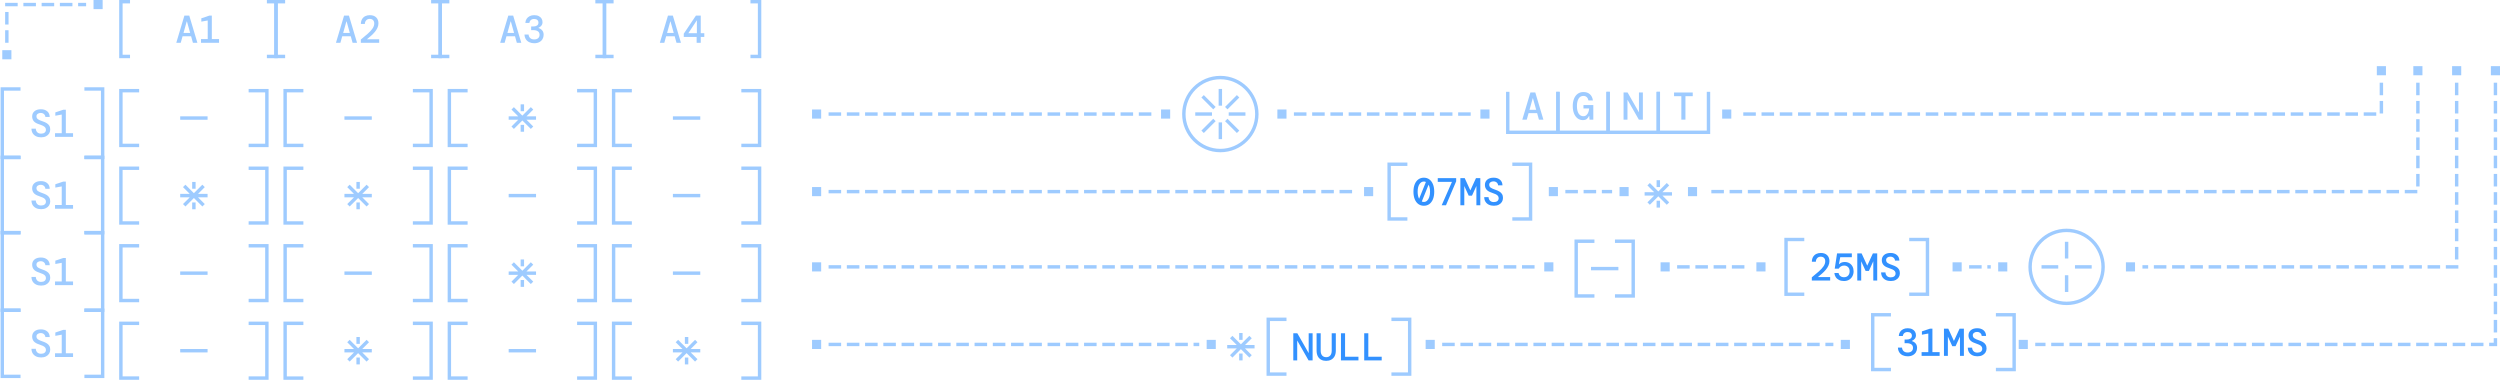
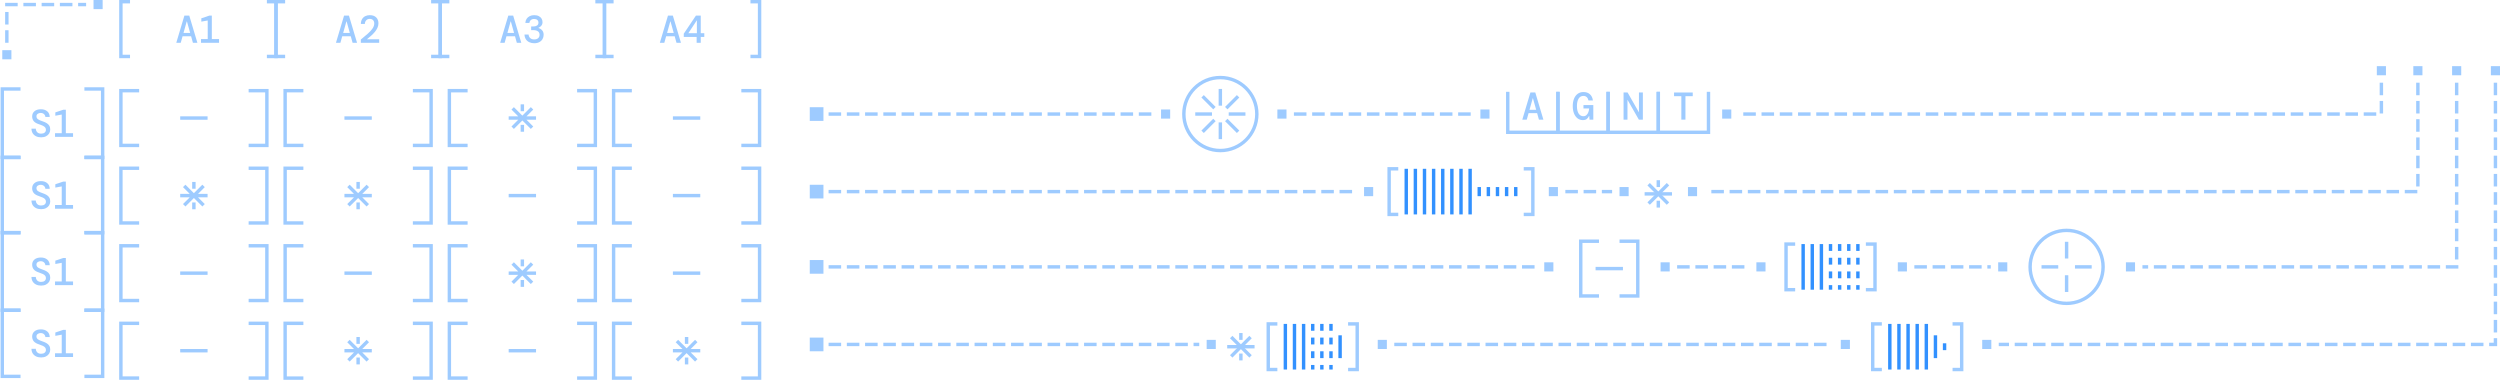
<svg xmlns="http://www.w3.org/2000/svg" width="1096" height="167" viewBox="0 0 1096 167" fill="none">
  <path d="M3 18V2L37 2" stroke="#9ECBFF" stroke-width="1.5" stroke-linecap="square" stroke-dasharray="4 4" />
  <rect x="5" y="26" width="4" height="4" transform="rotate(180 5 26.0005)" fill="#9ECBFF" />
  <rect x="45" y="4" width="4" height="4" transform="rotate(180 45 4.00049)" fill="#9ECBFF" />
  <path d="M1077 37V117L940 117" stroke="#9ECBFF" stroke-width="1.5" stroke-linecap="square" stroke-dasharray="4 4" />
  <rect x="1075" y="29" width="4" height="4" fill="#9ECBFF" />
  <rect x="932" y="115" width="4" height="4" fill="#9ECBFF" />
-   <path d="M1094 37.001V151L893 151" stroke="#9ECBFF" stroke-width="1.5" stroke-linecap="square" stroke-dasharray="4 4" />
+   <path d="M1094 37V151L877 151" stroke="#9ECBFF" stroke-width="1.5" stroke-linecap="square" stroke-dasharray="4 4" />
  <rect x="1092" y="29" width="4" height="4" fill="#9ECBFF" />
-   <rect x="885" y="149" width="4" height="4" fill="#9ECBFF" />
+   <rect x="869" y="149" width="4" height="4" fill="#9ECBFF" />
  <path d="M1044 37.001V50.001L763 50.001" stroke="#9ECBFF" stroke-width="1.5" stroke-linecap="square" stroke-dasharray="4 4" />
  <rect x="1042" y="29" width="4" height="4" fill="#9ECBFF" />
  <rect x="755" y="48.001" width="4" height="4" fill="#9ECBFF" />
  <path d="M1060 37.001V84.001L748 84.001" stroke="#9ECBFF" stroke-width="1.5" stroke-linecap="square" stroke-dasharray="4 4" />
  <rect x="1058" y="29" width="4" height="4" fill="#9ECBFF" />
  <rect x="740" y="82.001" width="4" height="4" fill="#9ECBFF" />
  <path d="M364 50.001L505 50.001" stroke="#9ECBFF" stroke-width="1.5" stroke-linecap="square" stroke-dasharray="4 4" />
-   <rect x="356" y="52.001" width="4" height="4" transform="rotate(-90 356 52.0005)" fill="#9ECBFF" />
+   <rect x="355" y="53" width="6" height="6" transform="rotate(-90 355 53)" fill="#9ECBFF" />
  <rect x="509" y="52.001" width="4" height="4" transform="rotate(-90 509 52.0005)" fill="#9ECBFF" />
  <path d="M568 50.001L645 50.001" stroke="#9ECBFF" stroke-width="1.5" stroke-linecap="square" stroke-dasharray="4 4" />
  <rect x="560" y="52.001" width="4" height="4" transform="rotate(-90 560 52.0005)" fill="#9ECBFF" />
  <rect x="649" y="52.001" width="4" height="4" transform="rotate(-90 649 52.0005)" fill="#9ECBFF" />
  <path d="M535 33.251C544.251 33.251 551.75 40.75 551.75 50.001C551.75 59.251 544.251 66.751 535 66.751C525.749 66.751 518.25 59.251 518.25 50.001C518.25 40.75 525.749 33.251 535 33.251ZM535 34.751C526.578 34.751 519.75 41.578 519.75 50.001C519.75 58.423 526.578 65.251 535 65.251C543.422 65.251 550.25 58.423 550.25 50.001C550.25 41.578 543.422 34.751 535 34.751Z" fill="#9ECBFF" />
  <path d="M534.25 61.001H535.75V53.667H534.25V61.001ZM526.692 57.249L527.753 58.31L532.938 53.124L531.878 52.064L526.692 57.249ZM537.063 53.123L542.249 58.308L543.31 57.248L538.124 52.062L537.063 53.123ZM538.667 50.751H546V49.251H538.667V50.751ZM524 50.751H531.333V49.251H524V50.751ZM526.69 42.753L531.876 47.939L532.937 46.878L527.751 41.693L526.69 42.753ZM537.062 46.877L538.122 47.937L543.308 42.752L542.247 41.691L537.062 46.877ZM534.25 46.334H535.75V39.001H534.25V46.334Z" fill="#9ECBFF" />
  <path d="M364 84.001L594 84.001" stroke="#9ECBFF" stroke-width="1.5" stroke-linecap="square" stroke-dasharray="4 4" />
-   <rect x="356" y="86.001" width="4" height="4" transform="rotate(-90 356 86.0005)" fill="#9ECBFF" />
+   <rect x="355" y="87" width="6" height="6" transform="rotate(-90 355 87)" fill="#9ECBFF" />
  <rect x="598" y="86.001" width="4" height="4" transform="rotate(-90 598 86.0005)" fill="#9ECBFF" />
  <path d="M687 84.001L706 84.001" stroke="#9ECBFF" stroke-width="1.5" stroke-linecap="square" stroke-dasharray="4 4" />
  <rect x="679" y="86.001" width="4" height="4" transform="rotate(-90 679 86.0005)" fill="#9ECBFF" />
  <rect x="710" y="86.001" width="4" height="4" transform="rotate(-90 710 86.0005)" fill="#9ECBFF" />
  <path d="M736 117L766 117" stroke="#9ECBFF" stroke-width="1.5" stroke-linecap="square" stroke-dasharray="4 4" />
  <rect x="728" y="119" width="4" height="4" transform="rotate(-90 728 119)" fill="#9ECBFF" />
  <rect x="770" y="119" width="4" height="4" transform="rotate(-90 770 119)" fill="#9ECBFF" />
-   <path d="M864 117L872 117" stroke="#9ECBFF" stroke-width="1.5" stroke-linecap="square" stroke-dasharray="4 4" />
-   <rect x="856" y="119" width="4" height="4" transform="rotate(-90 856 119)" fill="#9ECBFF" />
+   <path d="M840 117L872 117" stroke="#9ECBFF" stroke-width="1.5" stroke-linecap="square" stroke-dasharray="4 4" />
+   <rect x="832" y="119" width="4" height="4" transform="rotate(-90 832 119)" fill="#9ECBFF" />
  <rect x="876" y="119" width="4" height="4" transform="rotate(-90 876 119)" fill="#9ECBFF" />
  <rect x="890" y="101" width="32" height="32" rx="16" stroke="#9ECBFF" stroke-width="1.5" />
  <path d="M906 106V113.334" stroke="#9ECBFF" stroke-width="1.5" />
  <path d="M917 117H909.667" stroke="#9ECBFF" stroke-width="1.5" />
  <path d="M906 128V120.667" stroke="#9ECBFF" stroke-width="1.5" />
  <path d="M895 117H902.333" stroke="#9ECBFF" stroke-width="1.5" />
  <path d="M364 117L673 117" stroke="#9ECBFF" stroke-width="1.5" stroke-linecap="square" stroke-dasharray="4 4" />
-   <rect x="356" y="119" width="4" height="4" transform="rotate(-90 356 119)" fill="#9ECBFF" />
+   <rect x="355" y="120" width="6" height="6" transform="rotate(-90 355 120)" fill="#9ECBFF" />
  <rect x="677" y="119" width="4" height="4" transform="rotate(-90 677 119)" fill="#9ECBFF" />
  <path d="M364 151L525 151" stroke="#9ECBFF" stroke-width="1.5" stroke-linecap="square" stroke-dasharray="4 4" />
-   <rect x="356" y="153" width="4" height="4" transform="rotate(-90 356 153)" fill="#9ECBFF" />
+   <rect x="355" y="154" width="6" height="6" transform="rotate(-90 355 154)" fill="#9ECBFF" />
  <rect x="529" y="153" width="4" height="4" transform="rotate(-90 529 153)" fill="#9ECBFF" />
-   <path d="M633 151L803 151" stroke="#9ECBFF" stroke-width="1.5" stroke-linecap="square" stroke-dasharray="4 4" />
-   <rect x="625" y="153" width="4" height="4" transform="rotate(-90 625 153)" fill="#9ECBFF" />
+   <path d="M612 151L803 151" stroke="#9ECBFF" stroke-width="1.5" stroke-linecap="square" stroke-dasharray="4 4" />
+   <rect x="604" y="153" width="4" height="4" transform="rotate(-90 604 153)" fill="#9ECBFF" />
  <rect x="807" y="153" width="4" height="4" transform="rotate(-90 807 153)" fill="#9ECBFF" />
  <path d="M676.624 52.451H674.669L673.87 49.594H670.131L669.331 52.451H667.376L670.93 40.55H673.071L676.624 52.451ZM670.538 48.15H673.462L672.052 43.101H671.949L670.538 48.15Z" fill="#9ECBFF" />
  <path d="M661.75 57.251H682.25V40.251H683.75V58.751H660.25V40.251H661.75V57.251Z" fill="#9ECBFF" />
  <path d="M694.17 40.347C695.349 40.347 696.295 40.669 697.009 41.315C697.734 41.961 698.176 42.873 698.335 44.052H696.38C696.267 43.44 696.017 42.952 695.632 42.59C695.258 42.227 694.77 42.046 694.17 42.046C693.252 42.046 692.549 42.443 692.062 43.236C691.574 44.03 691.331 45.118 691.331 46.5C691.331 47.939 691.586 49.045 692.096 49.815C692.617 50.575 693.292 50.954 694.119 50.954C694.674 50.954 695.133 50.79 695.496 50.461C695.859 50.132 696.136 49.713 696.329 49.203C696.522 48.682 696.64 48.132 696.686 47.554H694.187V46.059H698.505V52.45H696.839L696.72 50.852H696.618C696.392 51.374 696.074 51.805 695.666 52.145C695.258 52.484 694.686 52.654 693.949 52.654C693.065 52.654 692.289 52.405 691.62 51.906C690.952 51.396 690.43 50.682 690.056 49.765C689.682 48.847 689.495 47.758 689.495 46.5C689.495 45.265 689.682 44.188 690.056 43.27C690.43 42.352 690.963 41.638 691.654 41.128C692.357 40.607 693.195 40.347 694.17 40.347Z" fill="#9ECBFF" />
  <path d="M683.75 57.251H704.25V40.251H705.75V58.751H682.25V40.251H683.75V57.251Z" fill="#9ECBFF" />
  <path d="M718.516 49.272V40.55H720.233V52.451H718.465L713.484 43.73V52.451H711.767V40.55H713.535L718.516 49.272Z" fill="#9ECBFF" />
  <path d="M705.75 57.251H726.25V40.251H727.75V58.751H704.25V40.251H705.75V57.251Z" fill="#9ECBFF" />
  <path d="M742.097 42.166H738.901V52.451H737.099V42.166H733.903V40.55H742.097V42.166Z" fill="#9ECBFF" />
  <path d="M727.75 57.251H748.25V40.251H749.75V58.751H726.25V40.251H727.75V57.251Z" fill="#9ECBFF" />
-   <path d="M624.213 90.204C623.295 90.204 622.491 89.955 621.799 89.457C621.119 88.958 620.592 88.249 620.218 87.332C619.844 86.402 619.657 85.308 619.657 84.05C619.657 82.781 619.844 81.688 620.218 80.769C620.592 79.852 621.119 79.143 621.799 78.644C622.491 78.146 623.295 77.897 624.213 77.897C625.143 77.897 625.947 78.146 626.627 78.644C627.307 79.143 627.834 79.852 628.208 80.769C628.582 81.688 628.769 82.781 628.769 84.05C628.769 85.308 628.582 86.402 628.208 87.332C627.834 88.249 627.307 88.958 626.627 89.457C625.947 89.955 625.143 90.204 624.213 90.204ZM621.493 84.05C621.493 84.685 621.55 85.263 621.663 85.784C621.777 86.306 621.935 86.759 622.139 87.144L625.114 79.784C624.831 79.647 624.531 79.579 624.213 79.579C623.42 79.579 622.768 79.982 622.258 80.787C621.748 81.58 621.493 82.668 621.493 84.05ZM624.213 88.538C624.746 88.538 625.216 88.357 625.624 87.995C626.032 87.632 626.35 87.116 626.576 86.448C626.814 85.767 626.933 84.969 626.933 84.05C626.933 83.416 626.877 82.838 626.763 82.317C626.65 81.795 626.491 81.347 626.287 80.974L623.312 88.335C623.596 88.471 623.896 88.538 624.213 88.538ZM632.027 90.001L636.532 79.733H630.31V78.1H638.385V79.495L633.914 90.001H632.027ZM640.231 90.001V78.1H642.135L644.6 83.472L647.065 78.1H648.969V90.001H647.252V81.534L645.314 85.784H643.886L641.948 81.552V90.001H640.231ZM654.912 90.204C654.074 90.204 653.337 90.052 652.702 89.746C652.079 89.439 651.586 89.003 651.223 88.436C650.872 87.87 650.691 87.195 650.679 86.413H652.583C652.595 87.014 652.799 87.53 653.195 87.96C653.603 88.38 654.17 88.59 654.895 88.59C655.564 88.59 656.085 88.436 656.459 88.13C656.833 87.813 657.02 87.405 657.02 86.906C657.02 86.487 656.907 86.141 656.68 85.87C656.465 85.586 656.125 85.337 655.66 85.121C655.196 84.895 654.595 84.662 653.858 84.424C652.872 84.107 652.147 83.671 651.682 83.115C651.218 82.549 650.985 81.858 650.985 81.041C650.985 80.101 651.325 79.341 652.005 78.763C652.685 78.186 653.62 77.897 654.81 77.897C655.966 77.897 656.896 78.197 657.598 78.797C658.301 79.387 658.664 80.209 658.686 81.263H656.765C656.765 80.979 656.686 80.707 656.527 80.447C656.369 80.174 656.142 79.954 655.847 79.784C655.553 79.602 655.19 79.511 654.759 79.511C654.227 79.5 653.779 79.63 653.416 79.903C653.054 80.163 652.872 80.52 652.872 80.974C652.872 81.529 653.093 81.965 653.535 82.282C653.977 82.588 654.697 82.906 655.694 83.234C656.318 83.439 656.867 83.688 657.343 83.983C657.831 84.266 658.21 84.634 658.482 85.088C658.766 85.529 658.907 86.096 658.907 86.787C658.907 87.422 658.749 88 658.431 88.522C658.114 89.031 657.655 89.439 657.054 89.746C656.465 90.052 655.751 90.204 654.912 90.204Z" fill="#3291FF" />
-   <path d="M699 106.5H691.75V129H699V130.5H690.25V105H699V106.5ZM716.75 130.5H708V129H715.25V106.5H708V105H716.75V130.5ZM709.5 118.5H697.5V117H709.5V118.5Z" fill="#9ECBFF" />
-   <path d="M566.98 158V146.1H568.748L573.729 154.821V146.1H575.446V158H573.678L568.697 149.279V158H566.98ZM581.373 158.204C580.568 158.204 579.848 158.04 579.214 157.711C578.59 157.383 578.097 156.884 577.735 156.215C577.372 155.535 577.191 154.68 577.191 153.648V146.1H578.993V153.75C578.993 154.657 579.208 155.36 579.639 155.858C580.069 156.346 580.659 156.589 581.407 156.589C582.155 156.589 582.744 156.346 583.175 155.858C583.605 155.36 583.821 154.657 583.821 153.75V146.1H585.623V153.648C585.623 154.68 585.436 155.535 585.062 156.215C584.688 156.884 584.178 157.383 583.532 157.711C582.897 158.04 582.177 158.204 581.373 158.204ZM587.877 158V146.1H589.679V156.385H595.544V158H587.877ZM598.07 158V146.1H599.872V156.385H605.737V158H598.07Z" fill="#3291FF" />
-   <path d="M794.303 123V121.572C795.471 120.643 796.491 119.787 797.363 119.005C798.247 118.223 798.939 117.47 799.437 116.744C799.936 116.019 800.185 115.282 800.185 114.534C800.185 113.911 800.01 113.424 799.658 113.072C799.307 112.71 798.831 112.528 798.23 112.528C797.539 112.528 797.006 112.749 796.632 113.191C796.258 113.622 796.071 114.138 796.071 114.738H794.32C794.332 113.9 794.507 113.197 794.847 112.63C795.187 112.064 795.646 111.633 796.224 111.338C796.814 111.044 797.482 110.896 798.23 110.896C799.443 110.896 800.378 111.225 801.035 111.882C801.693 112.528 802.021 113.395 802.021 114.483C802.021 115.175 801.868 115.843 801.562 116.489C801.268 117.124 800.877 117.73 800.389 118.308C799.902 118.886 799.358 119.436 798.757 119.957C798.168 120.479 797.573 120.977 796.972 121.453H802.344V123H794.303ZM808.39 123.204C807.562 123.204 806.843 123.051 806.231 122.745C805.619 122.439 805.137 122.02 804.786 121.487C804.446 120.955 804.247 120.354 804.191 119.685H806.027C806.14 120.241 806.401 120.688 806.809 121.028C807.228 121.368 807.761 121.538 808.407 121.538C809.166 121.538 809.767 121.3 810.209 120.824C810.651 120.337 810.872 119.714 810.872 118.954C810.872 118.15 810.645 117.526 810.192 117.084C809.738 116.642 809.16 116.421 808.458 116.421C807.891 116.421 807.409 116.552 807.013 116.812C806.616 117.073 806.304 117.402 806.078 117.798H804.344L805.364 111.1H811.841V112.766H806.758L806.18 115.809H806.299C806.537 115.537 806.854 115.311 807.251 115.129C807.659 114.948 808.14 114.857 808.696 114.857C809.512 114.857 810.209 115.033 810.787 115.384C811.376 115.736 811.829 116.223 812.147 116.846C812.464 117.458 812.623 118.155 812.623 118.937C812.623 119.731 812.447 120.45 812.096 121.096C811.756 121.742 811.268 122.258 810.634 122.643C809.999 123.017 809.251 123.204 808.39 123.204ZM814.231 123V111.1H816.135L818.6 116.472L821.065 111.1H822.969V123H821.252V114.534L819.314 118.784H817.886L815.948 114.551V123H814.231ZM828.912 123.204C828.074 123.204 827.337 123.051 826.702 122.745C826.079 122.439 825.586 122.003 825.223 121.436C824.872 120.87 824.691 120.195 824.679 119.413H826.583C826.595 120.014 826.799 120.53 827.195 120.96C827.603 121.38 828.17 121.589 828.895 121.589C829.564 121.589 830.085 121.436 830.459 121.13C830.833 120.813 831.02 120.405 831.02 119.906C831.02 119.487 830.907 119.141 830.68 118.869C830.465 118.586 830.125 118.337 829.66 118.121C829.196 117.895 828.595 117.662 827.858 117.424C826.872 117.107 826.147 116.671 825.682 116.115C825.218 115.549 824.985 114.857 824.985 114.041C824.985 113.101 825.325 112.341 826.005 111.763C826.685 111.185 827.62 110.896 828.81 110.896C829.966 110.896 830.896 111.197 831.598 111.797C832.301 112.387 832.664 113.208 832.686 114.262H830.765C830.765 113.979 830.686 113.707 830.527 113.446C830.369 113.174 830.142 112.953 829.847 112.783C829.553 112.602 829.19 112.511 828.759 112.511C828.227 112.5 827.779 112.63 827.416 112.902C827.054 113.163 826.872 113.52 826.872 113.973C826.872 114.529 827.093 114.965 827.535 115.282C827.977 115.588 828.697 115.906 829.694 116.234C830.318 116.438 830.867 116.688 831.343 116.982C831.831 117.266 832.21 117.634 832.482 118.087C832.766 118.529 832.907 119.096 832.907 119.787C832.907 120.422 832.749 121 832.431 121.521C832.114 122.031 831.655 122.439 831.054 122.745C830.465 123.051 829.751 123.204 828.912 123.204Z" fill="#3291FF" />
-   <path d="M564 140.75H556.75V163.25H564V164.75H555.25V139.25H564V140.75ZM618.75 164.75H610V163.25H617.25V140.75H610V139.25H618.75V164.75ZM829 138.75H821.75V161.25H829V162.75H820.25V137.25H829V138.75ZM883.75 162.75H875V161.25H882.25V138.75H875V137.25H883.75V162.75ZM544.751 158H543.251V155H544.751V158ZM548.774 148.288L545.812 151.25H550.001V152.75H545.812L548.773 155.712L547.713 156.773L544.001 153.061L540.289 156.773L539.229 155.712L542.19 152.75H538.001V151.25H542.19L539.228 148.288L540.288 147.227L544.001 150.94L547.714 147.227L548.774 148.288ZM544.751 149H543.251V146H544.751V149ZM791 105.75H783.75V128.25H791V129.75H782.25V104.25H791V105.75ZM845.75 129.75H837V128.25H844.25V105.75H837V104.25H845.75V129.75ZM617 72.751H609.75V95.251H617V96.751H608.25V71.251H617V72.751ZM671.75 96.751H663V95.251H670.25V72.751H663V71.251H671.75V96.751ZM727.751 91.001H726.251V88.001H727.751V91.001ZM731.774 81.288L728.812 84.251H733.001V85.751H728.812L731.773 88.712L730.713 89.773L727.001 86.061L723.289 89.773L722.229 88.712L725.19 85.751H721.001V84.251H725.19L722.228 81.288L723.288 80.227L727.001 83.94L730.714 80.227L731.774 81.288ZM727.751 82.001H726.251V79.001H727.751V82.001Z" fill="#9ECBFF" />
-   <path d="M836.298 156.204C835.516 156.204 834.808 156.057 834.173 155.762C833.539 155.468 833.034 155.037 832.66 154.47C832.286 153.892 832.082 153.195 832.048 152.379H833.85C833.884 153.003 834.111 153.518 834.53 153.926C834.961 154.334 835.55 154.538 836.298 154.538C837.035 154.538 837.613 154.357 838.032 153.994C838.452 153.632 838.661 153.133 838.661 152.498C838.661 151.796 838.406 151.28 837.896 150.951C837.386 150.623 836.763 150.458 836.026 150.458H834.972V148.86H835.873C836.542 148.86 837.092 148.724 837.522 148.452C837.953 148.18 838.168 147.755 838.168 147.177C838.168 146.679 838.004 146.288 837.675 146.004C837.347 145.71 836.882 145.562 836.281 145.562C835.669 145.562 835.182 145.727 834.819 146.055C834.457 146.384 834.253 146.803 834.207 147.313H832.422C832.456 146.633 832.638 146.038 832.966 145.528C833.295 145.018 833.743 144.622 834.309 144.338C834.876 144.044 835.533 143.896 836.281 143.896C837.097 143.896 837.777 144.038 838.321 144.321C838.865 144.593 839.273 144.962 839.545 145.426C839.817 145.891 839.953 146.412 839.953 146.99C839.953 147.58 839.778 148.09 839.426 148.52C839.086 148.94 838.673 149.246 838.185 149.438V149.54C838.843 149.722 839.381 150.062 839.8 150.56C840.231 151.048 840.446 151.705 840.446 152.532C840.446 153.201 840.282 153.819 839.953 154.385C839.636 154.941 839.166 155.383 838.542 155.711C837.93 156.04 837.182 156.204 836.298 156.204ZM842.429 156V154.385H845.37V146.225L842.565 146.735V145.273L846.067 144.1H847.172V154.385H850.334V156H842.429ZM852.231 156V144.1H854.135L856.6 149.472L859.065 144.1H860.969V156H859.252V147.534L857.314 151.784H855.886L853.948 147.551V156H852.231ZM866.912 156.204C866.074 156.204 865.337 156.051 864.702 155.745C864.079 155.439 863.586 155.003 863.223 154.436C862.872 153.87 862.691 153.195 862.679 152.413H864.583C864.595 153.014 864.799 153.53 865.195 153.96C865.603 154.38 866.17 154.589 866.895 154.589C867.564 154.589 868.085 154.436 868.459 154.13C868.833 153.813 869.02 153.405 869.02 152.906C869.02 152.487 868.907 152.141 868.68 151.869C868.465 151.586 868.125 151.337 867.66 151.121C867.196 150.895 866.595 150.662 865.858 150.424C864.872 150.107 864.147 149.671 863.682 149.115C863.218 148.549 862.985 147.857 862.985 147.041C862.985 146.101 863.325 145.341 864.005 144.763C864.685 144.185 865.62 143.896 866.81 143.896C867.966 143.896 868.896 144.197 869.598 144.797C870.301 145.387 870.664 146.208 870.686 147.262H868.765C868.765 146.979 868.686 146.707 868.527 146.446C868.369 146.174 868.142 145.953 867.847 145.783C867.553 145.602 867.19 145.511 866.759 145.511C866.227 145.5 865.779 145.63 865.416 145.902C865.054 146.163 864.872 146.52 864.872 146.973C864.872 147.529 865.093 147.965 865.535 148.282C865.977 148.588 866.697 148.906 867.694 149.234C868.318 149.438 868.867 149.688 869.343 149.982C869.831 150.266 870.21 150.634 870.482 151.087C870.766 151.529 870.907 152.096 870.907 152.787C870.907 153.422 870.749 154 870.431 154.521C870.114 155.031 869.655 155.439 869.054 155.745C868.465 156.051 867.751 156.204 866.912 156.204Z" fill="#3291FF" />
+   <path d="M701 106.5H693.75V129H701V130.5H692.25V105H701V106.5ZM718.75 130.5H710V129H717.25V106.5H710V105H718.75V130.5ZM711.5 118.5H699.5V117H711.5V118.5Z" fill="#9ECBFF" />
+   <path d="M721.001 85.001L733.001 85.001" stroke="#9ECBFF" stroke-width="1.5" />
+   <path d="M722.759 89.243L731.244 80.757" stroke="#9ECBFF" stroke-width="1.5" />
+   <path d="M727.001 79.001V82.001" stroke="#9ECBFF" stroke-width="1.5" />
+   <path d="M727.001 88.001V91.001" stroke="#9ECBFF" stroke-width="1.5" />
+   <path d="M731.243 89.243L722.758 80.757" stroke="#9ECBFF" stroke-width="1.5" />
+   <path d="M613 74.001L609 74.001L609 94.001L613 94.001" stroke="#9ECBFF" stroke-width="1.5" />
+   <path d="M616.5 74.001L616.5 94.001" stroke="#3291FF" stroke-width="1.5" />
+   <path d="M620.5 74.001L620.5 94.001" stroke="#3291FF" stroke-width="1.5" />
+   <path d="M624.5 74.001L624.5 94.001" stroke="#3291FF" stroke-width="1.5" />
+   <path d="M628.5 74.001L628.5 94.001" stroke="#3291FF" stroke-width="1.5" />
+   <path d="M632.5 74.001L632.5 94.001" stroke="#3291FF" stroke-width="1.5" />
+   <path d="M636.5 74.001L636.5 94.001" stroke="#3291FF" stroke-width="1.5" />
+   <path d="M640.5 74.001L640.5 94.001" stroke="#3291FF" stroke-width="1.5" />
+   <path d="M644.5 74.001L644.5 94.001" stroke="#3291FF" stroke-width="1.5" />
+   <path d="M648.5 82.001L648.5 86.001" stroke="#3291FF" stroke-width="1.5" />
+   <path d="M652.5 82.001L652.5 86.001" stroke="#3291FF" stroke-width="1.5" />
+   <path d="M656.5 82.001L656.5 86.001" stroke="#3291FF" stroke-width="1.5" />
+   <path d="M660.5 82.001L660.5 86.001" stroke="#3291FF" stroke-width="1.5" />
+   <path d="M664.5 82.001L664.5 86.001" stroke="#3291FF" stroke-width="1.5" />
+   <path d="M668 74.001L672 74.001L672 94.001L668 94.001" stroke="#9ECBFF" stroke-width="1.5" />
+   <path d="M560 142L556 142L556 162L560 162" stroke="#9ECBFF" stroke-width="1.5" />
+   <path d="M563.5 142L563.5 162" stroke="#3291FF" stroke-width="1.5" />
+   <path d="M567.5 142L567.5 162" stroke="#3291FF" stroke-width="1.5" />
+   <path d="M571.5 142L571.5 162" stroke="#3291FF" stroke-width="1.5" />
+   <path d="M575.5 142L575.5 162" stroke="#3291FF" stroke-width="1.5" stroke-dasharray="3 3" />
+   <path d="M579.5 142L579.5 162" stroke="#3291FF" stroke-width="1.5" stroke-dasharray="3 3" />
+   <path d="M583.5 142L583.5 162" stroke="#3291FF" stroke-width="1.5" stroke-dasharray="3 3" />
+   <path d="M587.5 147L587.5 157" stroke="#3291FF" stroke-width="1.5" />
+   <path d="M591 142L595 142L595 162L591 162" stroke="#9ECBFF" stroke-width="1.5" />
+   <path d="M538.001 152L550.001 152" stroke="#9ECBFF" stroke-width="1.5" />
+   <path d="M539.759 156.243L548.244 147.757" stroke="#9ECBFF" stroke-width="1.5" />
+   <path d="M544.001 146V149" stroke="#9ECBFF" stroke-width="1.5" />
+   <path d="M544.001 155V158" stroke="#9ECBFF" stroke-width="1.5" />
+   <path d="M548.243 156.243L539.758 147.757" stroke="#9ECBFF" stroke-width="1.5" />
+   <path d="M787 107L783 107L783 127L787 127" stroke="#9ECBFF" stroke-width="1.5" />
+   <path d="M790.5 107L790.5 127" stroke="#3291FF" stroke-width="1.5" />
+   <path d="M794.5 107L794.5 127" stroke="#3291FF" stroke-width="1.5" />
+   <path d="M798.5 107L798.5 127" stroke="#3291FF" stroke-width="1.5" />
+   <path d="M802.5 107L802.5 127" stroke="#3291FF" stroke-width="1.5" stroke-dasharray="3 3" />
+   <path d="M806.5 107L806.5 127" stroke="#3291FF" stroke-width="1.5" stroke-dasharray="3 3" />
+   <path d="M810.5 107L810.5 127" stroke="#3291FF" stroke-width="1.5" stroke-dasharray="3 3" />
+   <path d="M814.5 107L814.5 127" stroke="#3291FF" stroke-width="1.5" stroke-dasharray="3 3" />
+   <path d="M818 107L822 107L822 127L818 127" stroke="#9ECBFF" stroke-width="1.5" />
+   <path d="M825 142L821 142L821 162L825 162" stroke="#9ECBFF" stroke-width="1.5" />
+   <path d="M828.5 142L828.5 162" stroke="#3291FF" stroke-width="1.5" />
+   <path d="M832.5 142L832.5 162" stroke="#3291FF" stroke-width="1.5" />
+   <path d="M836.5 142L836.5 162" stroke="#3291FF" stroke-width="1.5" />
+   <path d="M840.5 142L840.5 162" stroke="#3291FF" stroke-width="1.5" />
+   <path d="M844.5 142L844.5 162" stroke="#3291FF" stroke-width="1.5" />
+   <path d="M848.5 147L848.5 157" stroke="#3291FF" stroke-width="1.5" />
+   <path d="M852.5 150.5L852.5 153.5" stroke="#3291FF" stroke-width="1.5" />
+   <path d="M856 142L860 142L860 162L856 162" stroke="#9ECBFF" stroke-width="1.5" />
  <path d="M9 39.751H1.75V68.251H9V69.751H0.25V38.251H9V39.751ZM45.75 69.751H37V68.251H44.25V39.751H37V38.251H45.75V69.751ZM17.924 47.897C19.08 47.897 20.009 48.197 20.712 48.797C21.414 49.387 21.777 50.208 21.8 51.262H19.879C19.879 50.979 19.799 50.707 19.641 50.447C19.482 50.175 19.255 49.954 18.961 49.784C18.666 49.602 18.303 49.511 17.873 49.511C17.34 49.5 16.892 49.631 16.529 49.903C16.167 50.163 15.985 50.52 15.985 50.973C15.985 51.529 16.206 51.965 16.648 52.283C17.09 52.589 17.81 52.906 18.808 53.235C19.431 53.439 19.981 53.688 20.457 53.983C20.944 54.266 21.324 54.634 21.596 55.087C21.879 55.529 22.02 56.096 22.02 56.788C22.02 57.422 21.862 58.001 21.545 58.522C21.228 59.032 20.768 59.44 20.168 59.746C19.579 60.052 18.864 60.205 18.025 60.205C17.187 60.205 16.45 60.052 15.815 59.746C15.192 59.44 14.7 59.003 14.337 58.436C13.986 57.869 13.804 57.196 13.793 56.414H15.696C15.708 57.014 15.912 57.53 16.309 57.96C16.717 58.38 17.284 58.589 18.009 58.589C18.677 58.589 19.198 58.436 19.572 58.13C19.946 57.813 20.134 57.405 20.134 56.907C20.134 56.487 20.02 56.142 19.794 55.87C19.579 55.586 19.238 55.337 18.773 55.122C18.309 54.895 17.708 54.662 16.972 54.424C15.986 54.107 15.261 53.671 14.796 53.116C14.331 52.549 14.099 51.858 14.099 51.041C14.099 50.101 14.438 49.341 15.118 48.763C15.798 48.185 16.734 47.897 17.924 47.897ZM28.865 58.385H32.027V60.001H24.122V58.385H27.062V50.225L24.258 50.736V49.274L27.76 48.1H28.865V58.385Z" fill="#9ECBFF" />
  <path d="M9 69.751H1.75V101.25H9V102.75H0.25V68.251H9V69.751ZM45.75 102.75H37V101.25H44.25V69.751H37V68.251H45.75V102.75ZM17.924 79.397C19.08 79.397 20.009 79.697 20.712 80.297C21.414 80.887 21.777 81.708 21.8 82.762H19.879C19.879 82.479 19.799 82.207 19.641 81.947C19.482 81.675 19.255 81.454 18.961 81.284C18.666 81.102 18.303 81.011 17.873 81.011C17.34 81 16.892 81.131 16.529 81.403C16.167 81.663 15.985 82.02 15.985 82.473C15.985 83.028 16.206 83.465 16.648 83.783C17.09 84.089 17.81 84.406 18.808 84.735C19.431 84.939 19.981 85.188 20.457 85.483C20.944 85.766 21.324 86.134 21.596 86.587C21.879 87.029 22.02 87.596 22.02 88.288C22.02 88.922 21.862 89.501 21.545 90.022C21.228 90.532 20.768 90.94 20.168 91.246C19.579 91.552 18.864 91.705 18.025 91.705C17.187 91.705 16.45 91.552 15.815 91.246C15.192 90.94 14.7 90.503 14.337 89.936C13.986 89.369 13.804 88.695 13.793 87.914H15.696C15.708 88.514 15.912 89.03 16.309 89.46C16.717 89.88 17.284 90.089 18.009 90.089C18.677 90.089 19.198 89.936 19.572 89.63C19.946 89.313 20.134 88.905 20.134 88.407C20.134 87.987 20.02 87.642 19.794 87.37C19.579 87.086 19.238 86.837 18.773 86.622C18.309 86.395 17.708 86.162 16.972 85.924C15.986 85.607 15.261 85.171 14.796 84.616C14.331 84.049 14.099 83.358 14.099 82.541C14.099 81.601 14.438 80.841 15.118 80.263C15.798 79.685 16.734 79.397 17.924 79.397ZM28.865 89.885H32.027V91.501H24.122V89.885H27.062V81.725L24.258 82.236V80.774L27.76 79.6H28.865V89.885Z" fill="#9ECBFF" />
  <path d="M9 102.75H1.75V135.25H9V136.75H0.25V101.25H9V102.75ZM45.75 136.75H37V135.25H44.25V102.75H37V101.25H45.75V136.75ZM17.924 112.897C19.08 112.897 20.009 113.197 20.712 113.797C21.414 114.387 21.777 115.208 21.8 116.262H19.879C19.879 115.979 19.799 115.707 19.641 115.447C19.482 115.175 19.255 114.954 18.961 114.784C18.666 114.602 18.303 114.511 17.873 114.511C17.34 114.5 16.892 114.631 16.529 114.903C16.167 115.163 15.985 115.52 15.985 115.973C15.985 116.528 16.206 116.965 16.648 117.283C17.09 117.589 17.81 117.906 18.808 118.235C19.431 118.439 19.981 118.688 20.457 118.983C20.944 119.266 21.324 119.634 21.596 120.087C21.879 120.529 22.02 121.096 22.02 121.788C22.02 122.422 21.862 123.001 21.545 123.522C21.228 124.032 20.768 124.44 20.168 124.746C19.579 125.052 18.864 125.205 18.025 125.205C17.187 125.205 16.45 125.052 15.815 124.746C15.192 124.44 14.7 124.003 14.337 123.436C13.986 122.869 13.804 122.195 13.793 121.414H15.696C15.708 122.014 15.912 122.53 16.309 122.96C16.717 123.38 17.284 123.589 18.009 123.589C18.677 123.589 19.198 123.436 19.572 123.13C19.946 122.813 20.134 122.405 20.134 121.907C20.134 121.488 20.02 121.142 19.794 120.87C19.579 120.586 19.238 120.337 18.773 120.122C18.309 119.895 17.708 119.662 16.972 119.424C15.986 119.107 15.261 118.671 14.796 118.116C14.331 117.549 14.099 116.857 14.099 116.042C14.099 115.101 14.438 114.341 15.118 113.763C15.798 113.185 16.734 112.897 17.924 112.897ZM28.865 123.385H32.027V125H24.122V123.385H27.062V115.225L24.258 115.736V114.274L27.76 113.1H28.865V123.385Z" fill="#9ECBFF" />
  <path d="M9 136.75H1.75V164.25H9V165.75H0.25V135.25H9V136.75ZM45.75 165.75H37V164.25H44.25V136.75H37V135.25H45.75V165.75ZM17.924 144.397C19.08 144.397 20.009 144.697 20.712 145.297C21.414 145.887 21.777 146.708 21.8 147.762H19.879C19.879 147.479 19.799 147.207 19.641 146.947C19.482 146.675 19.255 146.454 18.961 146.284C18.666 146.102 18.303 146.011 17.873 146.011C17.34 146 16.892 146.131 16.529 146.403C16.167 146.663 15.985 147.02 15.985 147.473C15.985 148.028 16.206 148.465 16.648 148.783C17.09 149.089 17.81 149.406 18.808 149.735C19.431 149.939 19.981 150.188 20.457 150.483C20.944 150.766 21.324 151.134 21.596 151.587C21.879 152.029 22.02 152.596 22.02 153.288C22.02 153.922 21.862 154.501 21.545 155.022C21.228 155.532 20.768 155.94 20.168 156.246C19.579 156.552 18.864 156.705 18.025 156.705C17.187 156.705 16.45 156.552 15.815 156.246C15.192 155.94 14.7 155.503 14.337 154.936C13.986 154.369 13.804 153.695 13.793 152.914H15.696C15.708 153.514 15.912 154.03 16.309 154.46C16.717 154.88 17.284 155.089 18.009 155.089C18.677 155.089 19.198 154.936 19.572 154.63C19.946 154.313 20.134 153.905 20.134 153.407C20.134 152.988 20.02 152.642 19.794 152.37C19.579 152.086 19.238 151.837 18.773 151.622C18.309 151.395 17.708 151.162 16.972 150.924C15.986 150.607 15.261 150.171 14.796 149.616C14.331 149.049 14.099 148.357 14.099 147.542C14.099 146.601 14.438 145.841 15.118 145.263C15.798 144.685 16.734 144.397 17.924 144.397ZM28.865 154.885H32.027V156.5H24.122V154.885H27.062V146.725L24.258 147.236V145.774L27.76 144.6H28.865V154.885Z" fill="#9ECBFF" />
  <path d="M61 40.501H53.75V63.001H61V64.501H52.25V39.001H61V40.501ZM117.75 64.501H109V63.001H116.25V40.501H109V39.001H117.75V64.501ZM91 52.501H79V51.001H91V52.501Z" fill="#9ECBFF" />
  <path d="M61 74.501H53.75V97.001H61V98.501H52.25V73.001H61V74.501ZM117.75 98.501H109V97.001H116.25V74.501H109V73.001H117.75V98.501ZM85.75 91.751H84.25V88.751H85.75V91.751ZM89.773 82.038L86.811 85.001H91V86.501H86.811L89.772 89.462L88.712 90.523L85 86.811L81.288 90.523L80.228 89.462L83.189 86.501H79V85.001H83.189L80.227 82.038L81.287 80.977L85 84.69L88.713 80.977L89.773 82.038ZM85.75 82.751H84.25V79.751H85.75V82.751Z" fill="#9ECBFF" />
  <path d="M61 108.5H53.75V131H61V132.5H52.25V107H61V108.5ZM117.75 132.5H109V131H116.25V108.5H109V107H117.75V132.5ZM91 120.5H79V119H91V120.5Z" fill="#9ECBFF" />
  <path d="M61 142.5H53.75V165H61V166.5H52.25V141H61V142.5ZM117.75 166.5H109V165H116.25V142.5H109V141H117.75V166.5ZM91 154.5H79V153H91V154.5Z" fill="#9ECBFF" />
  <path d="M133 40.501H125.75V63.001H133V64.501H124.25V39.001H133V40.501ZM189.75 64.501H181V63.001H188.25V40.501H181V39.001H189.75V64.501ZM163 52.501H151V51.001H163V52.501Z" fill="#9ECBFF" />
  <path d="M133 74.501H125.75V97.001H133V98.501H124.25V73.001H133V74.501ZM189.75 98.501H181V97.001H188.25V74.501H181V73.001H189.75V98.501ZM157.75 91.751H156.25V88.751H157.75V91.751ZM161.773 82.038L158.811 85.001H163V86.501H158.811L161.772 89.462L160.712 90.523L157 86.811L153.288 90.523L152.228 89.462L155.189 86.501H151V85.001H155.189L152.227 82.038L153.287 80.977L157 84.69L160.713 80.977L161.773 82.038ZM157.75 82.751H156.25V79.751H157.75V82.751Z" fill="#9ECBFF" />
  <path d="M133 108.5H125.75V131H133V132.5H124.25V107H133V108.5ZM189.75 132.5H181V131H188.25V108.5H181V107H189.75V132.5ZM163 120.5H151V119H163V120.5Z" fill="#9ECBFF" />
  <path d="M133 142.5H125.75V165H133V166.5H124.25V141H133V142.5ZM189.75 166.5H181V165H188.25V142.5H181V141H189.75V166.5ZM157.75 159.75H156.25V156.75H157.75V159.75ZM161.773 150.038L158.811 153H163V154.5H158.811L161.772 157.462L160.712 158.523L157 154.811L153.288 158.523L152.228 157.462L155.189 154.5H151V153H155.189L152.227 150.038L153.287 148.977L157 152.69L160.713 148.977L161.773 150.038ZM157.75 150.75H156.25V147.75H157.75V150.75Z" fill="#9ECBFF" />
  <path d="M205 40.501H197.75V63.001H205V64.501H196.25V39.001H205V40.501ZM261.75 64.501H253V63.001H260.25V40.501H253V39.001H261.75V64.501ZM229.75 57.751H228.25V54.751H229.75V57.751ZM233.773 48.038L230.811 51.001H235V52.501H230.811L233.772 55.462L232.712 56.523L229 52.811L225.288 56.523L224.228 55.462L227.189 52.501H223V51.001H227.189L224.227 48.038L225.287 46.977L229 50.69L232.713 46.977L233.773 48.038ZM229.75 48.751H228.25V45.751H229.75V48.751Z" fill="#9ECBFF" />
  <path d="M205 74.501H197.75V97.001H205V98.501H196.25V73.001H205V74.501ZM261.75 98.501H253V97.001H260.25V74.501H253V73.001H261.75V98.501ZM235 86.501H223V85.001H235V86.501Z" fill="#9ECBFF" />
  <path d="M205 108.5H197.75V131H205V132.5H196.25V107H205V108.5ZM261.75 132.5H253V131H260.25V108.5H253V107H261.75V132.5ZM229.75 125.75H228.25V122.75H229.75V125.75ZM233.773 116.038L230.811 119H235V120.5H230.811L233.772 123.462L232.712 124.523L229 120.811L225.288 124.523L224.228 123.462L227.189 120.5H223V119H227.189L224.227 116.038L225.287 114.977L229 118.69L232.713 114.977L233.773 116.038ZM229.75 116.75H228.25V113.75H229.75V116.75Z" fill="#9ECBFF" />
  <path d="M205 142.5H197.75V165H205V166.5H196.25V141H205V142.5ZM261.75 166.5H253V165H260.25V142.5H253V141H261.75V166.5ZM235 154.5H223V153H235V154.5Z" fill="#9ECBFF" />
  <path d="M277 40.501H269.75V63.001H277V64.501H268.25V39.001H277V40.501ZM333.75 64.501H325V63.001H332.25V40.501H325V39.001H333.75V64.501ZM307 52.501H295V51.001H307V52.501Z" fill="#9ECBFF" />
  <path d="M269 1.5H265.75V24H269V25.5H264.25V0H269V1.5ZM333.75 25.5H329V24H332.25V1.5H329V0H333.75V25.5ZM298.53 18.75H296.575L295.776 15.894H292.037L291.237 18.75H289.282L292.836 6.85H294.978L298.53 18.75ZM307.211 14.551H308.758V16.183H307.211V18.75H305.409V16.183H299.765V14.773L305.086 6.85H307.211V14.551ZM301.771 14.551H305.511V8.874L301.771 14.551ZM292.444 14.45H295.368L293.958 9.401H293.855L292.444 14.45Z" fill="#9ECBFF" />
  <path d="M197 1.5H193.75V24H197V25.5H192.25V0H197V1.5ZM265.75 25.5H261V24H264.25V1.5H261V0H265.75V25.5ZM234.168 6.647C234.984 6.647 235.664 6.788 236.208 7.072C236.752 7.344 237.16 7.712 237.432 8.176C237.704 8.641 237.84 9.163 237.84 9.741C237.84 10.33 237.664 10.839 237.313 11.27C236.973 11.689 236.56 11.996 236.072 12.189V12.29C236.729 12.472 237.267 12.812 237.687 13.31C238.117 13.797 238.333 14.455 238.333 15.283C238.333 15.951 238.168 16.569 237.84 17.135C237.523 17.691 237.052 18.133 236.429 18.461C235.817 18.79 235.068 18.955 234.185 18.955C233.403 18.954 232.694 18.807 232.06 18.512C231.425 18.218 230.921 17.787 230.547 17.22C230.173 16.642 229.969 15.945 229.935 15.129H231.737C231.771 15.753 231.998 16.268 232.417 16.676C232.848 17.084 233.437 17.288 234.185 17.289C234.921 17.289 235.5 17.107 235.919 16.745C236.338 16.382 236.548 15.883 236.548 15.248C236.548 14.546 236.293 14.03 235.783 13.702C235.273 13.373 234.65 13.209 233.913 13.209H232.859V11.611H233.76C234.428 11.611 234.979 11.475 235.409 11.203C235.84 10.931 236.055 10.505 236.055 9.927C236.055 9.429 235.89 9.038 235.562 8.754C235.233 8.46 234.768 8.312 234.168 8.312C233.556 8.312 233.069 8.477 232.706 8.805C232.343 9.134 232.139 9.554 232.094 10.064H230.309C230.343 9.384 230.524 8.789 230.853 8.279C231.181 7.769 231.63 7.372 232.196 7.088C232.763 6.794 233.42 6.647 234.168 6.647ZM228.53 18.75H226.575L225.776 15.894H222.037L221.237 18.75H219.282L222.836 6.85H224.978L228.53 18.75ZM222.444 14.45H225.368L223.958 9.401H223.855L222.444 14.45Z" fill="#9ECBFF" />
  <path d="M125 1.5H121.75V24H125V25.5H120.25V0H125V1.5ZM193.75 25.5H189V24H192.25V1.5H189V0H193.75V25.5ZM156.53 18.75H154.575L153.776 15.894H150.037L149.237 18.75H147.282L150.836 6.85H152.978L156.53 18.75ZM162.117 6.647C163.33 6.647 164.265 6.975 164.922 7.632C165.579 8.278 165.908 9.146 165.908 10.234C165.908 10.925 165.755 11.594 165.449 12.24C165.155 12.874 164.764 13.48 164.276 14.058C163.789 14.636 163.244 15.186 162.644 15.707C162.054 16.229 161.46 16.728 160.859 17.204H166.231V18.75H158.19V17.323C159.358 16.393 160.377 15.537 161.25 14.755C162.134 13.973 162.826 13.22 163.324 12.495C163.823 11.769 164.072 11.033 164.072 10.285C164.072 9.661 163.896 9.174 163.545 8.823C163.194 8.46 162.718 8.279 162.117 8.279C161.426 8.279 160.893 8.5 160.519 8.942C160.145 9.372 159.958 9.888 159.958 10.489H158.207C158.218 9.65 158.394 8.947 158.734 8.38C159.074 7.814 159.533 7.383 160.111 7.088C160.701 6.794 161.369 6.647 162.117 6.647ZM150.444 14.45H153.368L151.958 9.401H151.855L150.444 14.45Z" fill="#9ECBFF" />
  <path d="M57 1.5H53.75V24H57V25.5H52.25V0H57V1.5ZM121.75 25.5H117V24H120.25V1.5H117V0H121.75V25.5ZM86.53 18.75H84.575L83.776 15.894H80.037L79.237 18.75H77.282L80.836 6.85H82.978L86.53 18.75ZM92.865 17.135H96.027V18.75H88.122V17.135H91.064V8.975L88.258 9.486V8.024L91.76 6.85H92.865V17.135ZM80.444 14.45H83.368L81.958 9.401H81.856L80.444 14.45Z" fill="#9ECBFF" />
  <path d="M277 74.501H269.75V97.001H277V98.501H268.25V73.001H277V74.501ZM333.75 98.501H325V97.001H332.25V74.501H325V73.001H333.75V98.501ZM307 86.501H295V85.001H307V86.501Z" fill="#9ECBFF" />
  <path d="M277 108.5H269.75V131H277V132.5H268.25V107H277V108.5ZM333.75 132.5H325V131H332.25V108.5H325V107H333.75V132.5ZM307 120.5H295V119H307V120.5Z" fill="#9ECBFF" />
  <path d="M277 142.5H269.75V165H277V166.5H268.25V141H277V142.5ZM333.75 166.5H325V165H332.25V142.5H325V141H333.75V166.5ZM301.75 159.75H300.25V156.75H301.75V159.75ZM305.773 150.038L302.811 153H307V154.5H302.811L305.772 157.462L304.712 158.523L301 154.811L297.288 158.523L296.228 157.462L299.189 154.5H295V153H299.189L296.227 150.038L297.287 148.977L301 152.69L304.713 148.977L305.773 150.038ZM301.75 150.75H300.25V147.75H301.75V150.75Z" fill="#9ECBFF" />
</svg>
